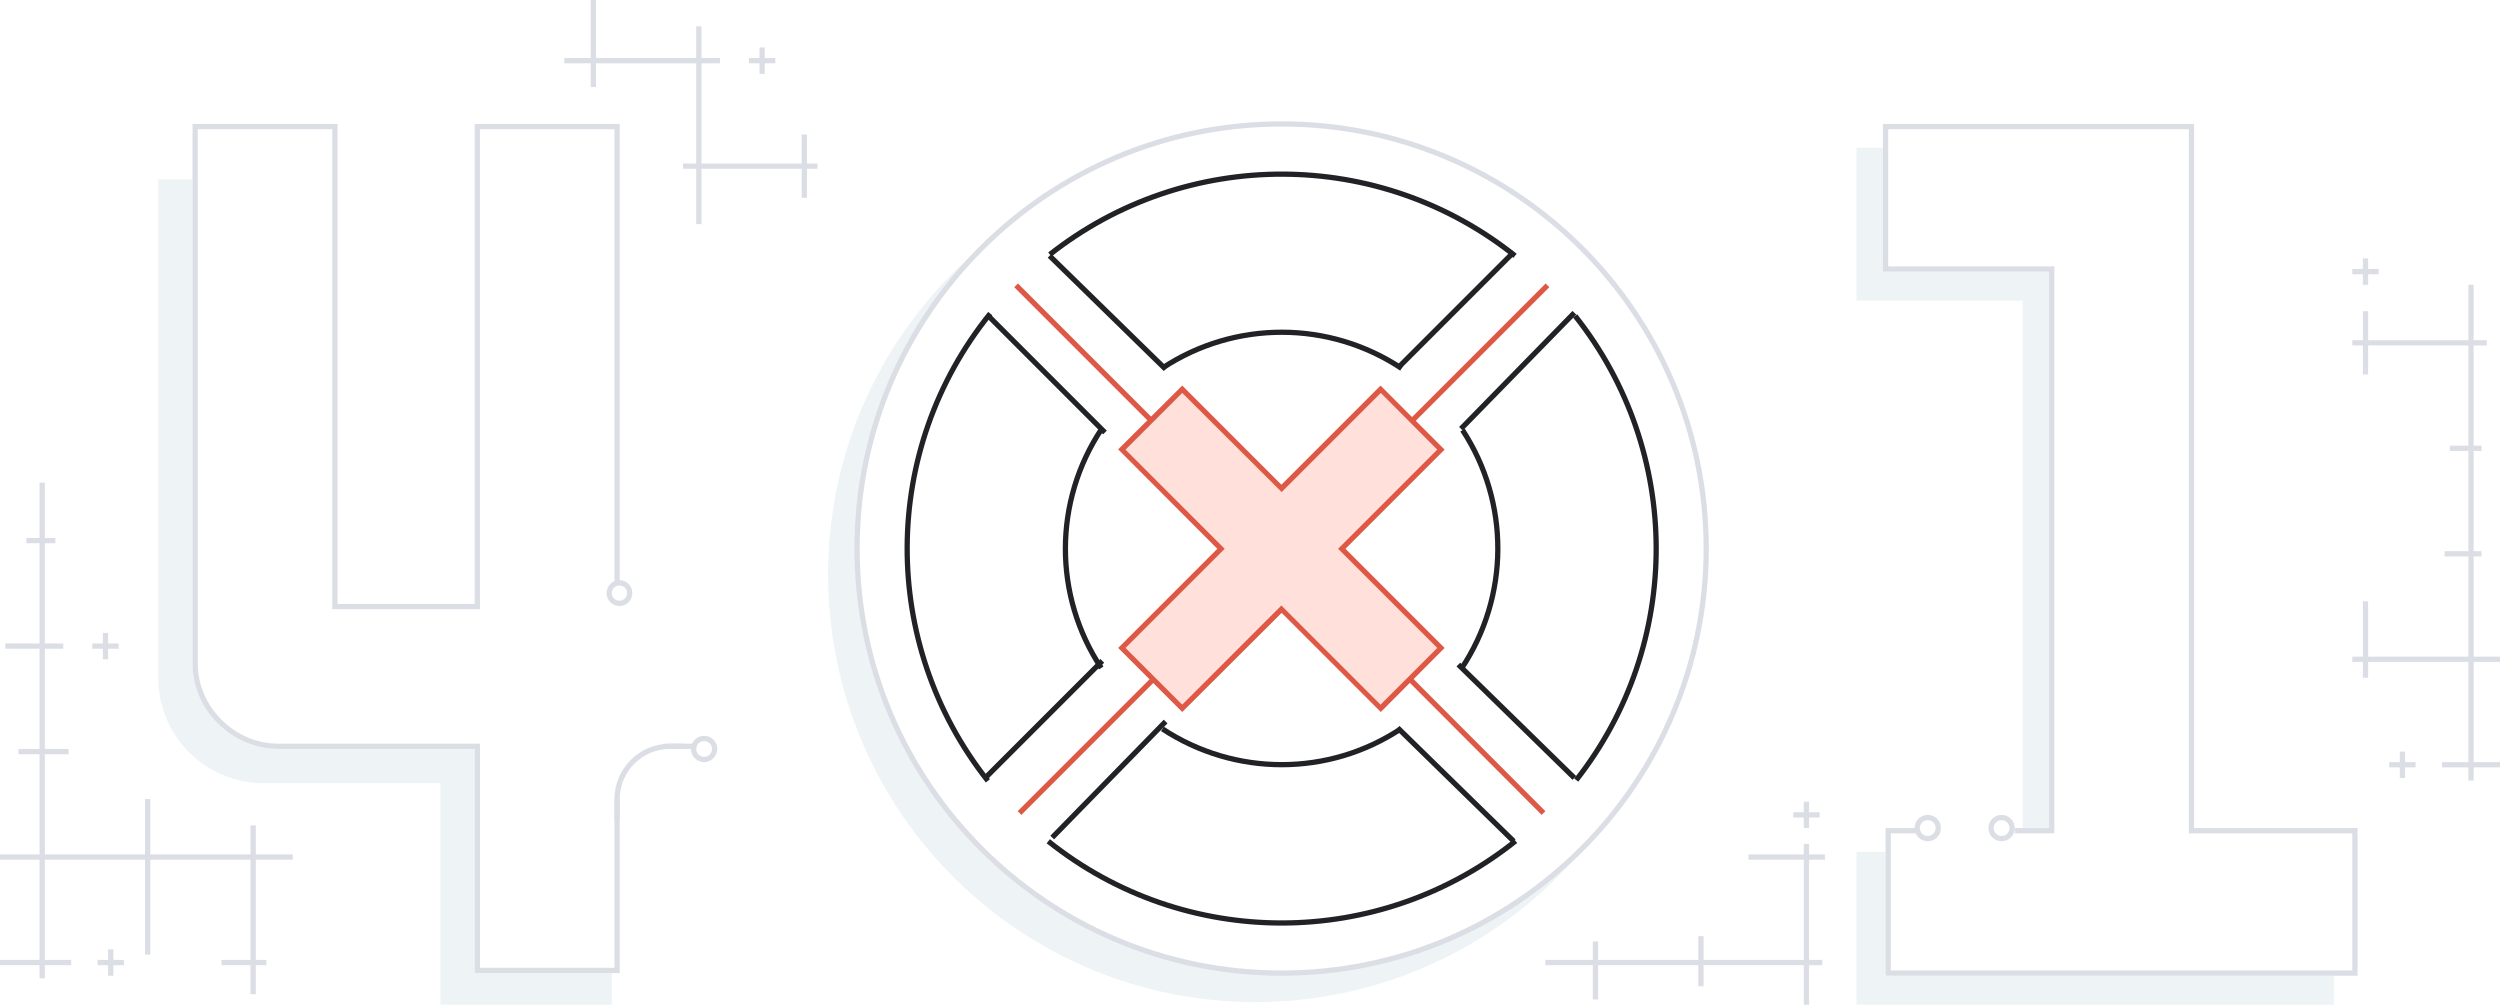
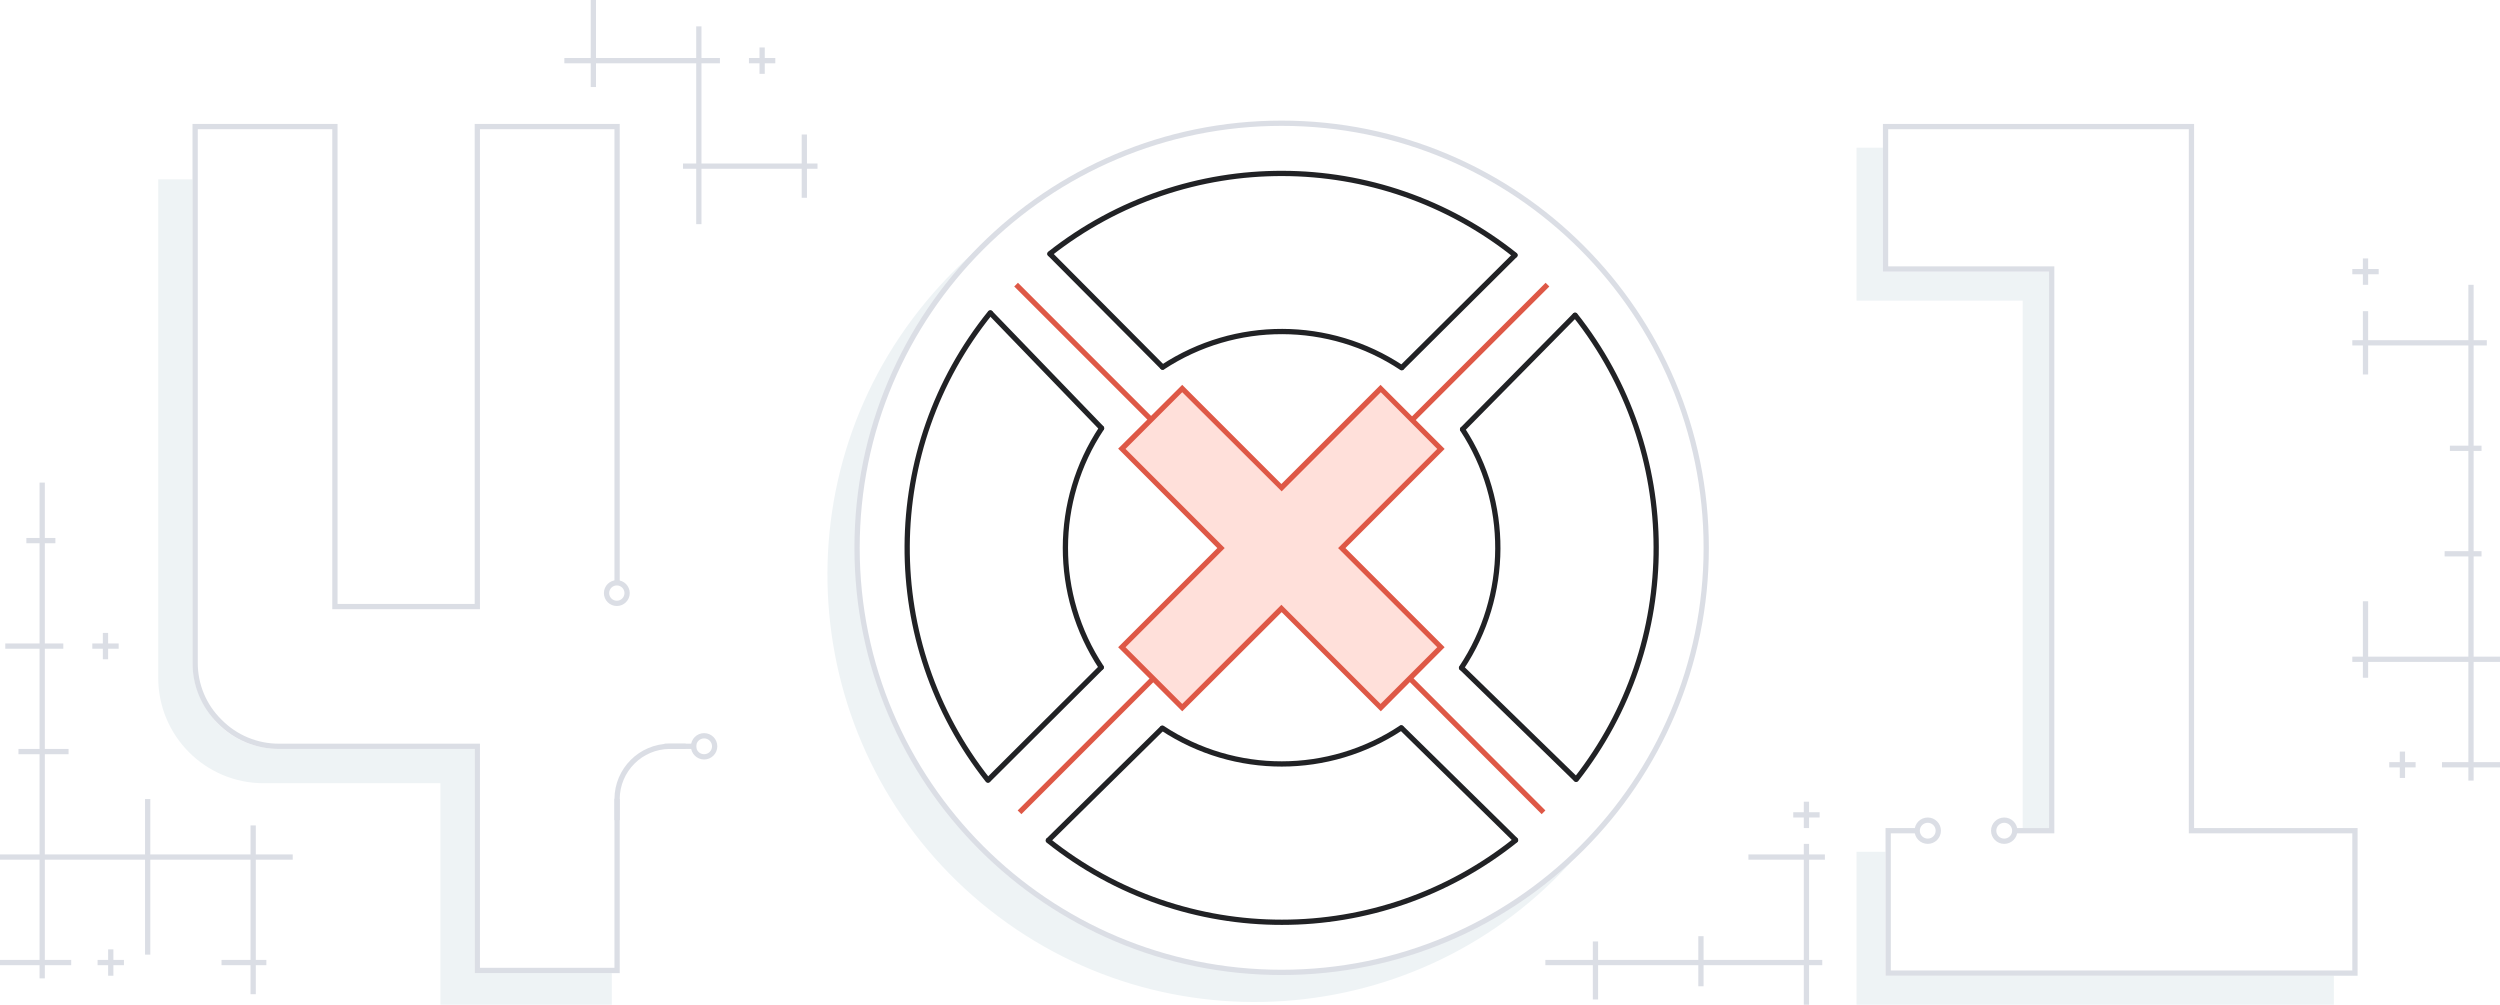
- <svg xmlns="http://www.w3.org/2000/svg" version="1.1" id="Слой_1" x="0" y="0" viewBox="0 0 948 381" xml:space="preserve">
-   <style>.st0{fill:#eef3f5}.st1{stroke:#dbdee5;stroke-width:2}.st1,.st2{fill:none}.st3,.st6{fill:none;stroke:#de5846;stroke-width:2}.st6{stroke:#212225}.st7{fill:#dbdee5}</style>
+ <svg xmlns="http://www.w3.org/2000/svg" width="948" height="381" viewBox="0 0 948 381">
  <g id="_401" transform="translate(-430 -224)">
    <g id="_4">
-       <path id="Прямоугольник_скругл._углы_623" class="st0" d="M562 521h-32c-22.1 0-40-17.9-40-40V292h13v183c0 16.3 12.7 33 33 33h74v85h52v12h-65v-84h-35z" />
-       <path id="_4-2" class="st1" d="M664 444.5V272h-53v182h-54V272h-53v203.2c-.1 8.4 3.3 16.5 9.3 22.4 6 6.1 14.2 9.5 22.7 9.4h75v85h53v-65.1" />
-       <path id="Прямоугольник_скругл._углы_623-2" class="st1" d="M664 535v-8c0-11 9-20 20-20h6" />
-       <path id="Фигура_619_копия" class="st1" d="M682 507h12" />
+       <path id="Прямоугольник_скругл._углы_623" d="M562,521H530a39.989,39.989,0,0,1-40-40V292h13V475c0,16.3,12.7,33,33,33h74v85h52v12H597V521Z" fill="#eef3f5" />
+       <path id="_4-2" d="M664,444.5V272H611V454H557V272H504V475.2a30.981,30.981,0,0,0,9.3,22.4A31.354,31.354,0,0,0,536,507h75v85h53V526.9" fill="none" stroke="#dbdee5" stroke-width="2" />
+       <path id="Прямоугольник_скругл._углы_623-2" d="M664,535v-8a20.059,20.059,0,0,1,20-20h6" fill="none" stroke="#dbdee5" stroke-width="2" />
+       <line id="Фигура_619_копия" x2="12" transform="translate(682 507)" fill="none" stroke="#dbdee5" stroke-width="2" />
      <g id="Эллипс_621" transform="translate(692 503)">
-         <circle class="st2" cx="5" cy="5" r="5" />
-         <circle class="st1" cx="5" cy="5" r="4" />
+         <circle id="Эллипс_1" data-name="Эллипс 1" cx="5" cy="5" r="5" fill="none" />
+         <circle id="Эллипс_2" data-name="Эллипс 2" cx="4" cy="4" r="4" transform="translate(1)" fill="none" stroke="#dbdee5" stroke-width="2" />
      </g>
      <g id="Эллипс_621_копия" transform="translate(660 444)">
-         <circle class="st2" cx="4.9" cy="4.9" r="4.9" />
-         <circle class="st1" cx="4.9" cy="4.9" r="3.9" />
+         <circle id="Эллипс_3" data-name="Эллипс 3" cx="4.9" cy="4.9" r="4.9" transform="translate(0 0)" fill="none" />
+         <circle id="Эллипс_4" data-name="Эллипс 4" cx="3.9" cy="3.9" r="3.9" transform="translate(0 1)" fill="none" stroke="#dbdee5" stroke-width="2" />
      </g>
    </g>
    <g id="_1">
-       <path id="Фигура_722" class="st0" d="M1134 605v-58h11v47h170v11h-181zm63-67V338h-63v-58h10v47h63v211h-10z" />
-       <path id="_1_копия_2" class="st1" d="M1157 539h-11v54h177v-54h-62V272h-116v54h63v213h-14" />
+       <path id="Фигура_722" d="M1134,605V547h11v47h170v11Zm63-67V338h-63V280h10v47h63V538Z" fill="#eef3f5" />
+       <path id="_1_копия_2" d="M1157,539h-11v54h177V539h-62V272H1145v54h63V539h-14" fill="none" stroke="#dbdee5" stroke-width="2" />
      <g id="Эллипс_718" transform="translate(1156 533)">
-         <circle class="st2" cx="5" cy="5" r="5" />
-         <circle class="st1" cx="5" cy="5" r="4" />
+         <circle id="Эллипс_5" data-name="Эллипс 5" cx="5" cy="5" r="5" fill="none" />
+         <circle id="Эллипс_6" data-name="Эллипс 6" cx="4" cy="4" r="4" transform="translate(1 2)" fill="none" stroke="#dbdee5" stroke-width="2" />
      </g>
      <g id="Эллипс_718_копия" transform="translate(1184 533)">
-         <circle class="st2" cx="5" cy="5" r="5" />
-         <circle class="st1" cx="5" cy="5" r="4" />
+         <circle id="Эллипс_7" data-name="Эллипс 7" cx="5" cy="5" r="5" fill="none" />
+         <circle id="Эллипс_8" data-name="Эллипс 8" cx="4" cy="4" r="4" transform="translate(2 2)" fill="none" stroke="#dbdee5" stroke-width="2" />
      </g>
    </g>
-     <g id="Группа_89">
-       <path id="Эллипс_634" class="st0" d="M755 434c0 103.8 91.1 159 161 159 30.3 0 83.7-13.3 114.4-47.2-57.3 68.7-159.5 77.9-228.2 20.5s-77.9-159.5-20.5-228.2c5.9-7.1 12.5-13.7 19.5-19.7-7.2 7.8-46.2 46-46.2 115.6z" />
+     <g id="шьфп_копия_7">
+       <path id="Прямоугольник_1_копия_15" d="M1114,605V590h-38v8h-2v-8h-38v13h-2V590h-18v-2h18v-7h2v7h38v-9h2v9h38V550h-21v-2h21v-4h2v4h6v2h-6v38h5v2h-5v15Zm0-67v-4h-4v-2h4v-4h2v4h4v2h-4v4Z" fill="#dbdee5" />
+       <path id="Прямоугольник_1_копия_17" d="M1366,520v-5h-10v-2h10V475h-38v6h-2v-6h-4v-2h4V452h2v21h38V435h-9v-2h9V395h-7v-2h7V355h-38v11h-2V355h-4v-2h4V342h2v11h38V332h2v21h5v2h-5v38h3v2h-3v38h3v2h-3v38h10v2h-10v38h10v2h-10v5Zm-26-1v-4h-4v-2h4v-4h2v4h4v2h-4v4Zm-14-187v-4h-4v-2h4v-4h2v4h4v2h-4v4Z" fill="#dbdee5" />
+       <path id="Прямоугольник_1_копия_16" d="M525,601V590H514v-2h11V550H487v36h-2V550H447v38h10v2H447v5h-2v-5H430v-2h15V550H430v-2h15V510h-8v-2h8V470H432v-2h13V430h-5v-2h5V407h2v21h4v2h-4v38h7v2h-7v38h9v2h-9v38h38V527h2v21h38V537h2v11h14v2H527v38h4v2h-4v11Zm-54-7v-4h-4v-2h4v-4h2v4h4v2h-4v4Zm-2-120v-4h-4v-2h4v-4h2v4h4v2h-4v4Z" fill="#dbdee5" />
+       <path id="Прямоугольник_1_копия_22" d="M694,309V288h-5v-2h5V248H656v9h-2v-9H644v-2h10V224h2v22h38V234h2v12h7v2h-7v38h38V275h2v11h4v2h-4v11h-2V288H696v21Zm24-57v-4h-4v-2h4v-4h2v4h4v2h-4v4Z" fill="#dbdee5" />
+     </g>
+     <g id="Группа_89_копия_2" transform="translate(0 -0.271)">
+       <path id="Эллипс_634" d="M755,434c0,103.8,91.1,159,161,159,30.3,0,83.7-13.3,114.4-47.2-57.2,68.8-159.3,78.2-228.2,21-68.8-57.2-78.2-159.3-21-228.2.2-.2.3-.4.5-.6a164.931,164.931,0,0,1,19.5-19.7C794,326.2,755,364.4,755,434Z" fill="#eef3f5" />
      <g id="Эллипс_634_копия_3" transform="translate(754 270)">
-         <circle class="st2" cx="162" cy="162" r="162" />
-         <circle class="st1" cx="162" cy="162" r="161" />
+         <circle id="Эллипс_67" cx="162" cy="162" r="162" fill="none" />
+         <circle id="Эллипс_68" cx="161" cy="161" r="161" transform="translate(1 1)" fill="none" stroke="#dbdee5" stroke-width="2" />
      </g>
      <g id="Группа_88">
-         <path id="Фигура_639" class="st3" d="M1016.8 332.2l-51.2 51.2m-98.3 98.2l-50.7 50.7" />
-         <path id="Фигура_639_копия" class="st3" d="M1015.3 532.3L965 481.9m-98.2-98.2l-51.5-51.5" />
+         <path id="Фигура_639" d="M1016.8,332.2l-51.2,51.2m-98.3,98.2-50.7,50.7" fill="none" stroke="#de5846" stroke-width="2" />
+         <path id="Фигура_639_копия" d="M1015.3,532.3,965,481.9m-98.2-98.2-51.5-51.5" fill="none" stroke="#de5846" stroke-width="2" />
        <g id="Фигура_643">
-           <path d="M953.6 492.6l-36.9-36.9-.7-.7-.7.7-36.9 36.9-22.9-22.9 36.9-36.9.7-.7-.7-.7-36.9-36.9 22.9-22.9 36.9 36.9.7.7.7-.7 36.9-36.9 22.9 22.9-36.9 36.9-.7.7.7.7 36.9 36.9-22.9 22.9z" fill="#ffe0da" />
-           <path d="M878.3 373l-21.5 21.5 36.2 36.2 1.4 1.4-1.4 1.4-36.2 36.2 21.5 21.5 36.2-36.2 1.4-1.4 1.4 1.4 36.2 36.2 21.5-21.5-36.2-36.2-1.4-1.4 1.4-1.4 36.2-36.2-21.4-21.5-36.2 36.2-1.4 1.4-1.4-1.4-36.3-36.2m0-2.8l37.6 37.6 37.6-37.6 24.3 24.3-37.6 37.6 37.6 37.6-24.2 24.3-37.6-37.6-37.7 37.6-24.3-24.3 37.6-37.6-37.6-37.7 24.3-24.2z" fill="#de5846" />
+           <path id="Контур_13" d="M953.6,492.6l-36.9-36.9-.7-.7-.7.7-36.9,36.9-22.9-22.9,36.9-36.9.7-.7-.7-.7-36.9-36.9,22.9-22.9,36.9,36.9.7.7.7-.7,36.9-36.9,22.9,22.9-36.9,36.9-.7.7.7.7,36.9,36.9Z" fill="#ffe0da" />
+           <path id="Контур_14" d="M878.3,373l-21.5,21.5L893,430.7l1.4,1.4-1.4,1.4-36.2,36.2,21.5,21.5L914.5,455l1.4-1.4,1.4,1.4,36.2,36.2L975,469.7l-36.2-36.2-1.4-1.4,1.4-1.4L975,394.5,953.6,373l-36.2,36.2-1.4,1.4-1.4-1.4L878.3,373m0-2.8,37.6,37.6,37.6-37.6,24.3,24.3-37.6,37.6,37.6,37.6L953.6,494,916,456.4,878.3,494,854,469.7l37.6-37.6L854,394.4Z" fill="#de5846" />
        </g>
      </g>
-       <path id="Эллипс_634_копия_2" class="st6" d="M1027.3 343.8c40.8 51.5 41 124.3.4 176m-23 23.1c-51.8 41.4-125.4 41.5-177.2.1m-22.9-22.9c-41.1-52-40.8-125.6.9-177.2m22.6-22.4c51.8-40.8 124.9-40.6 176.4.5" />
-       <path id="Эллипс_634_копия" class="st6" d="M984.6 387.1c18 27.5 17.8 63.1-.4 90.4m-22.9 22.8c-27.4 18.2-63 18.2-90.5.1m-23.2-23.1c-18.2-27.5-18.1-63.2.1-90.6m23.2-23.2c27.5-18.1 63.2-18 90.6.2" />
-       <path id="Фигура_642" class="st6" d="M1004 543l-44-43" />
-       <path id="Фигура_642_копия" class="st6" d="M1027 519l-44-43" />
-       <path id="Фигура_642_копия_2" class="st6" d="M849 388l-44-44" />
-       <path id="Фигура_642_копия_2-2" class="st6" d="M872 364l-44-43" />
-       <path id="Фигура_642_копия_3" class="st6" d="M804 518.6l44-44" />
-       <path id="Фигура_642_копия_3-2" class="st6" d="M829 541.6l43-44" />
-       <path id="Фигура_642_копия_3-3" class="st6" d="M960 363.6l44-44" />
-       <path id="Фигура_642_копия_3-4" class="st6" d="M984 386.6l43-44" />
-     </g>
-     <g id="шьфп_копия_7">
-       <path id="Прямоугольник_1_копия_15" class="st7" d="M1114 605v-15h-38v8h-2v-8h-38v13h-2v-13h-18v-2h18v-7h2v7h38v-9h2v9h38v-38h-21v-2h21v-4h2v4h6v2h-6v38h5v2h-5v15h-2zm0-67v-4h-4v-2h4v-4h2v4h4v2h-4v4h-2z" />
-       <path id="Прямоугольник_1_копия_17" class="st7" d="M1366 520v-5h-10v-2h10v-38h-38v6h-2v-6h-4v-2h4v-21h2v21h38v-38h-9v-2h9v-38h-7v-2h7v-38h-38v11h-2v-11h-4v-2h4v-11h2v11h38v-21h2v21h5v2h-5v38h3v2h-3v38h3v2h-3v38h10v2h-10v38h10v2h-10v5h-2zm-26-1v-4h-4v-2h4v-4h2v4h4v2h-4v4h-2zm-14-187v-4h-4v-2h4v-4h2v4h4v2h-4v4h-2z" />
-       <path id="Прямоугольник_1_копия_16" class="st7" d="M525 601v-11h-11v-2h11v-38h-38v36h-2v-36h-38v38h10v2h-10v5h-2v-5h-15v-2h15v-38h-15v-2h15v-38h-8v-2h8v-38h-13v-2h13v-38h-5v-2h5v-21h2v21h4v2h-4v38h7v2h-7v38h9v2h-9v38h38v-21h2v21h38v-11h2v11h14v2h-14v38h4v2h-4v11h-2zm-54-7v-4h-4v-2h4v-4h2v4h4v2h-4v4h-2zm-2-120v-4h-4v-2h4v-4h2v4h4v2h-4v4h-2z" />
-       <path id="Прямоугольник_1_копия_22" class="st7" d="M694 309v-21h-5v-2h5v-38h-38v9h-2v-9h-10v-2h10v-22h2v22h38v-12h2v12h7v2h-7v38h38v-11h2v11h4v2h-4v11h-2v-11h-38v21h-2zm24-57v-4h-4v-2h4v-4h2v4h4v2h-4v4h-2z" />
+       <g id="Сгруппировать_893" data-name="Сгруппировать 893">
+         <path id="Эллипс_634_копия_2" d="M1027.3,343.8a142.11,142.11,0,0,1,.4,176m-23,23.1a141.933,141.933,0,0,1-177.2.1m-22.9-22.9a141.935,141.935,0,0,1,.9-177.2m22.6-22.4a142,142,0,0,1,176.4.5" fill="none" stroke="#212225" stroke-linecap="round" stroke-width="2" />
+         <path id="Эллипс_634_копия" d="M984.6,387.1a82.038,82.038,0,0,1-.4,90.4m-22.9,22.8a82.015,82.015,0,0,1-90.5.1m-23.2-23.1a81.993,81.993,0,0,1,.1-90.6m23.2-23.2a82.181,82.181,0,0,1,90.6.2" fill="none" stroke="#212225" stroke-linecap="round" stroke-width="2" />
+         <path id="Контур_690" data-name="Контур 690" d="M984.629,387.039l42.563-43.163" fill="none" stroke="#212225" stroke-linecap="round" stroke-width="2" />
+         <path id="Контур_694" data-name="Контур 694" d="M984.291,343.81l43.234,42.081" transform="translate(0 133.77)" fill="none" stroke="#212225" stroke-linecap="round" stroke-width="2" />
+         <path id="Контур_693" data-name="Контур 693" d="M1026.736,386.612,984.693,343.04" transform="translate(-179.031)" fill="none" stroke="#212225" stroke-linecap="round" stroke-width="2" />
+         <path id="Контур_697" data-name="Контур 697" d="M1026.592,342.36l-42.762,42.59" transform="translate(-179.031 135.032)" fill="none" stroke="#212225" stroke-linecap="round" stroke-width="2" />
+         <path id="Контур_691" data-name="Контур 691" d="M983.6,386.636l42.816-42.555" transform="translate(-22 -23)" fill="none" stroke="#212225" stroke-linecap="round" stroke-width="2" />
+         <path id="Контур_695" data-name="Контур 695" d="M983.439,343.341l43.225,42.459" transform="translate(-22 156.968)" fill="none" stroke="#212225" stroke-linecap="round" stroke-width="2" />
+         <path id="Контур_692" data-name="Контур 692" d="M1026.049,386.468l-42.6-42.822" transform="translate(-155.223 -23)" fill="none" stroke="#212225" stroke-linecap="round" stroke-width="2" />
+         <path id="Контур_696" data-name="Контур 696" d="M1025.881,342.908,982.84,385.291" transform="translate(-155.223 157.571)" fill="none" stroke="#212225" stroke-linecap="round" stroke-width="2" />
+       </g>
    </g>
  </g>
</svg>
